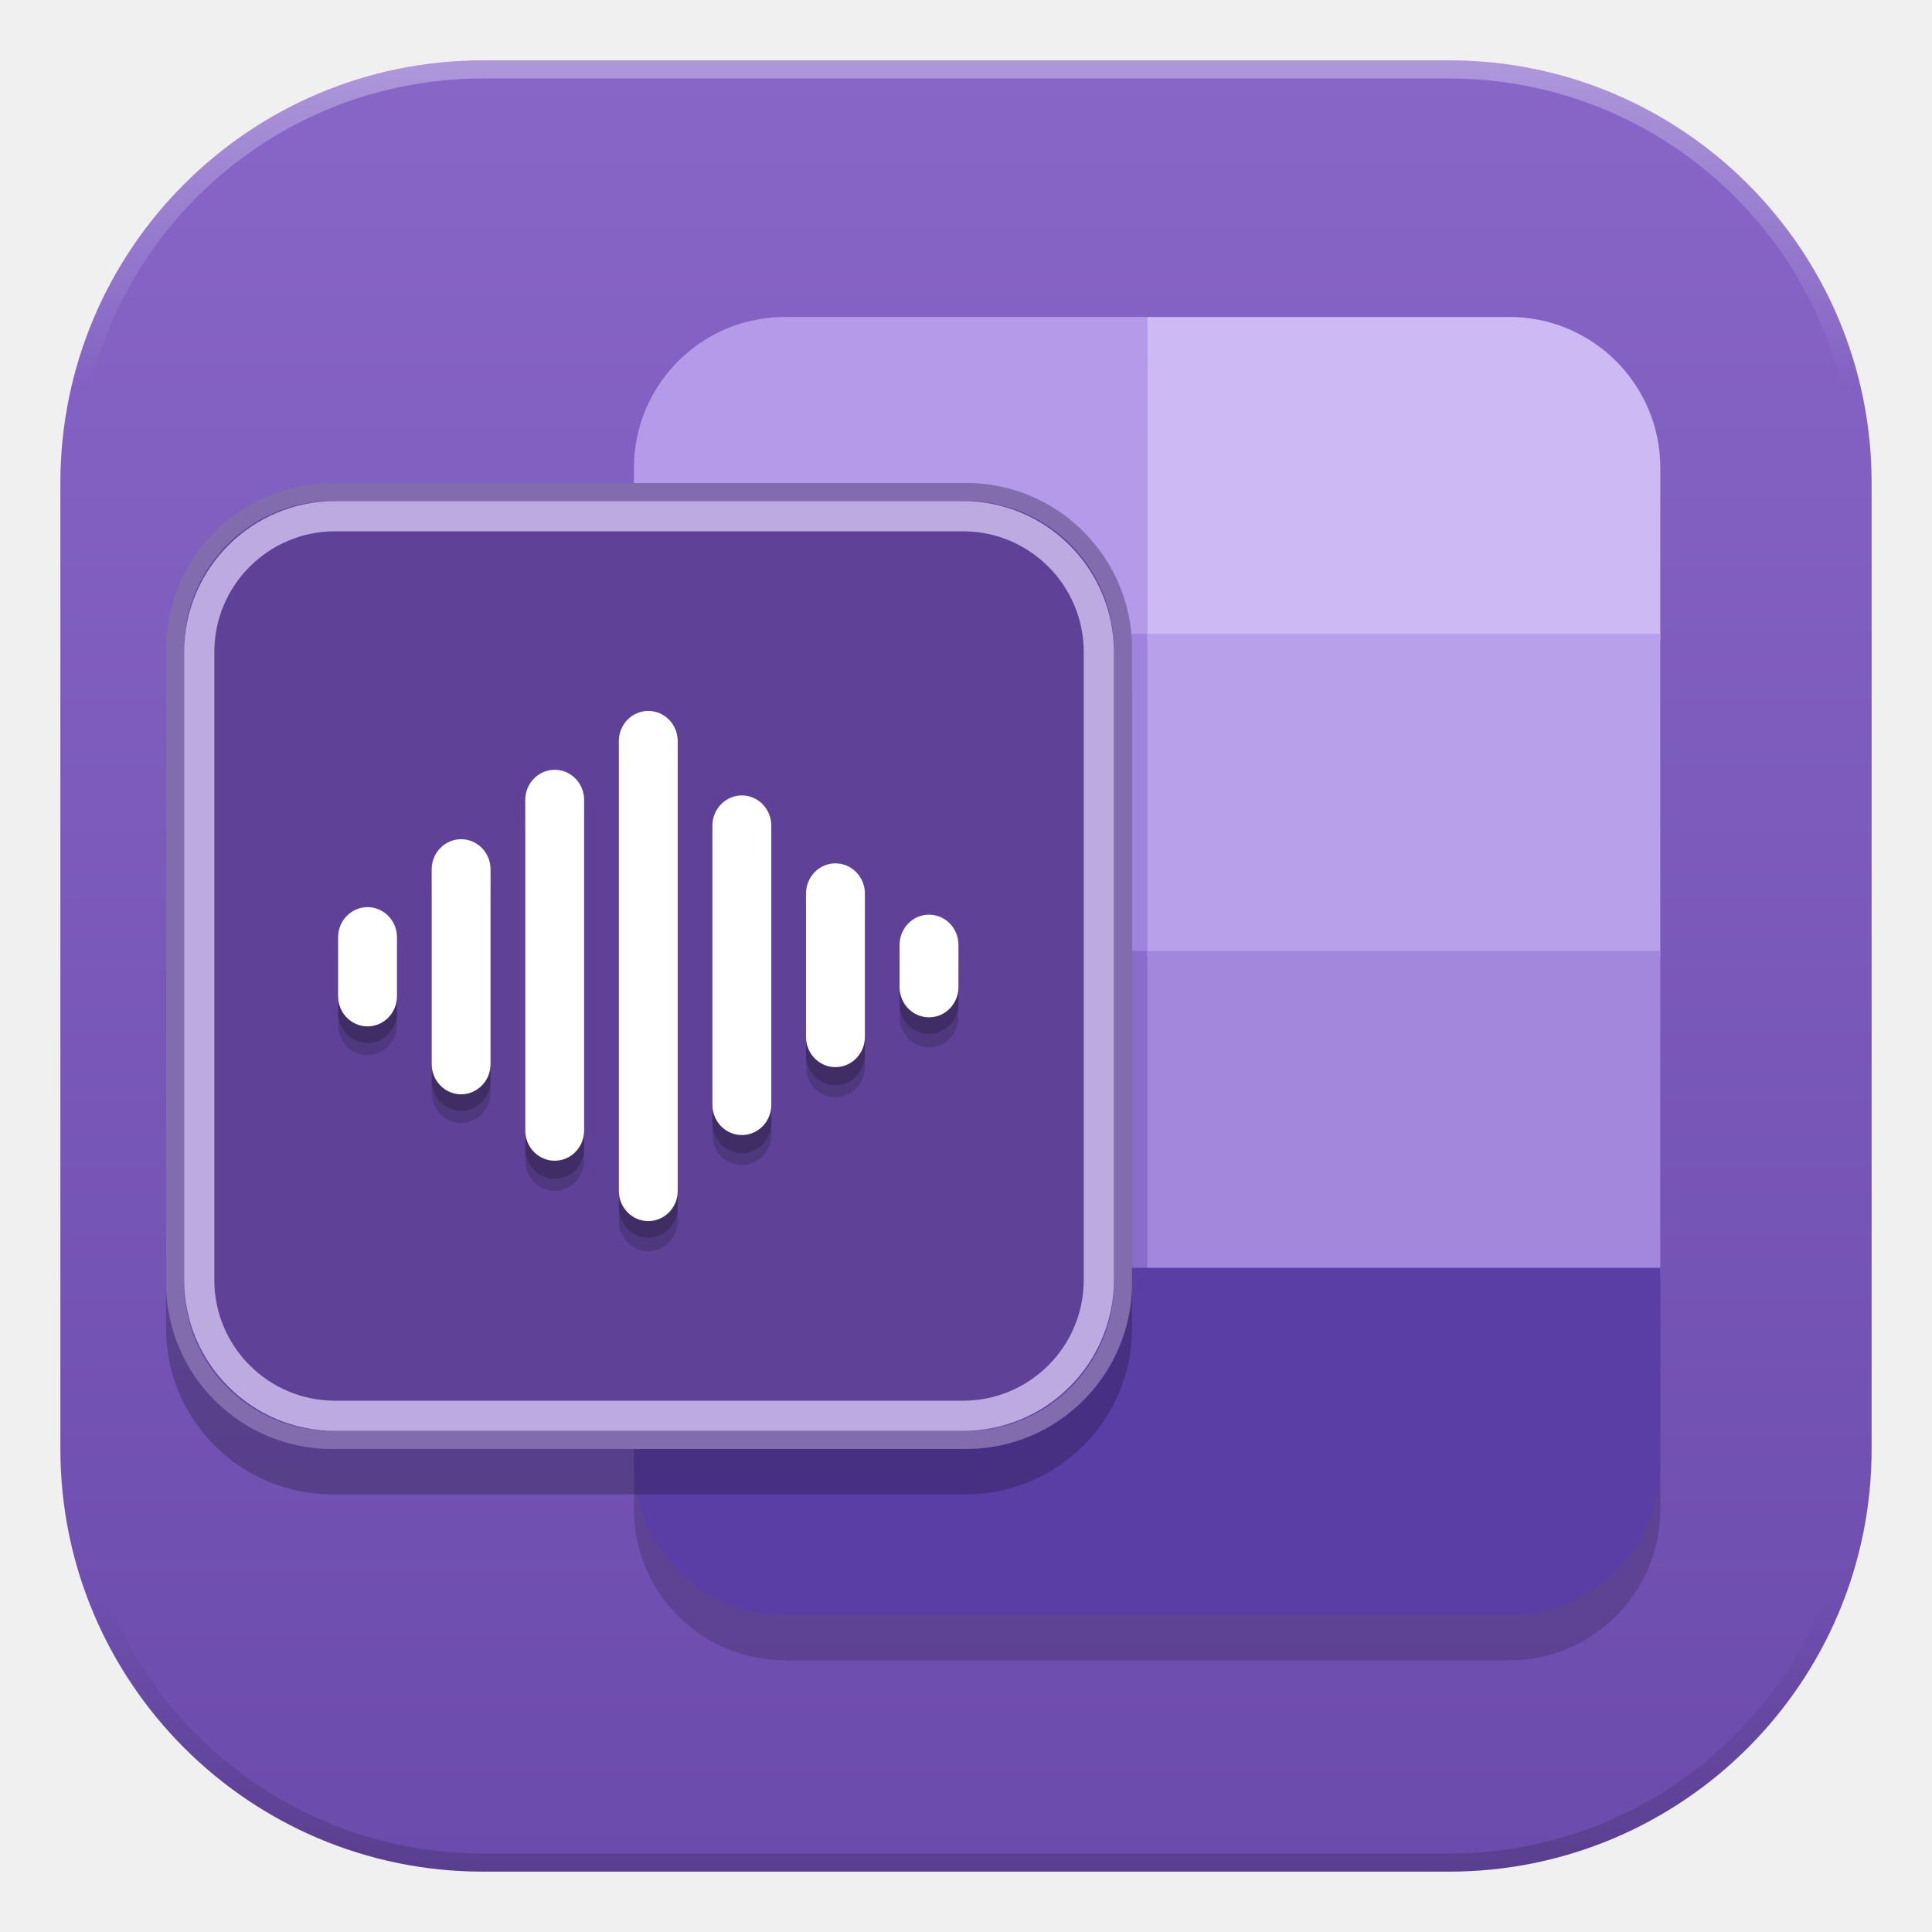
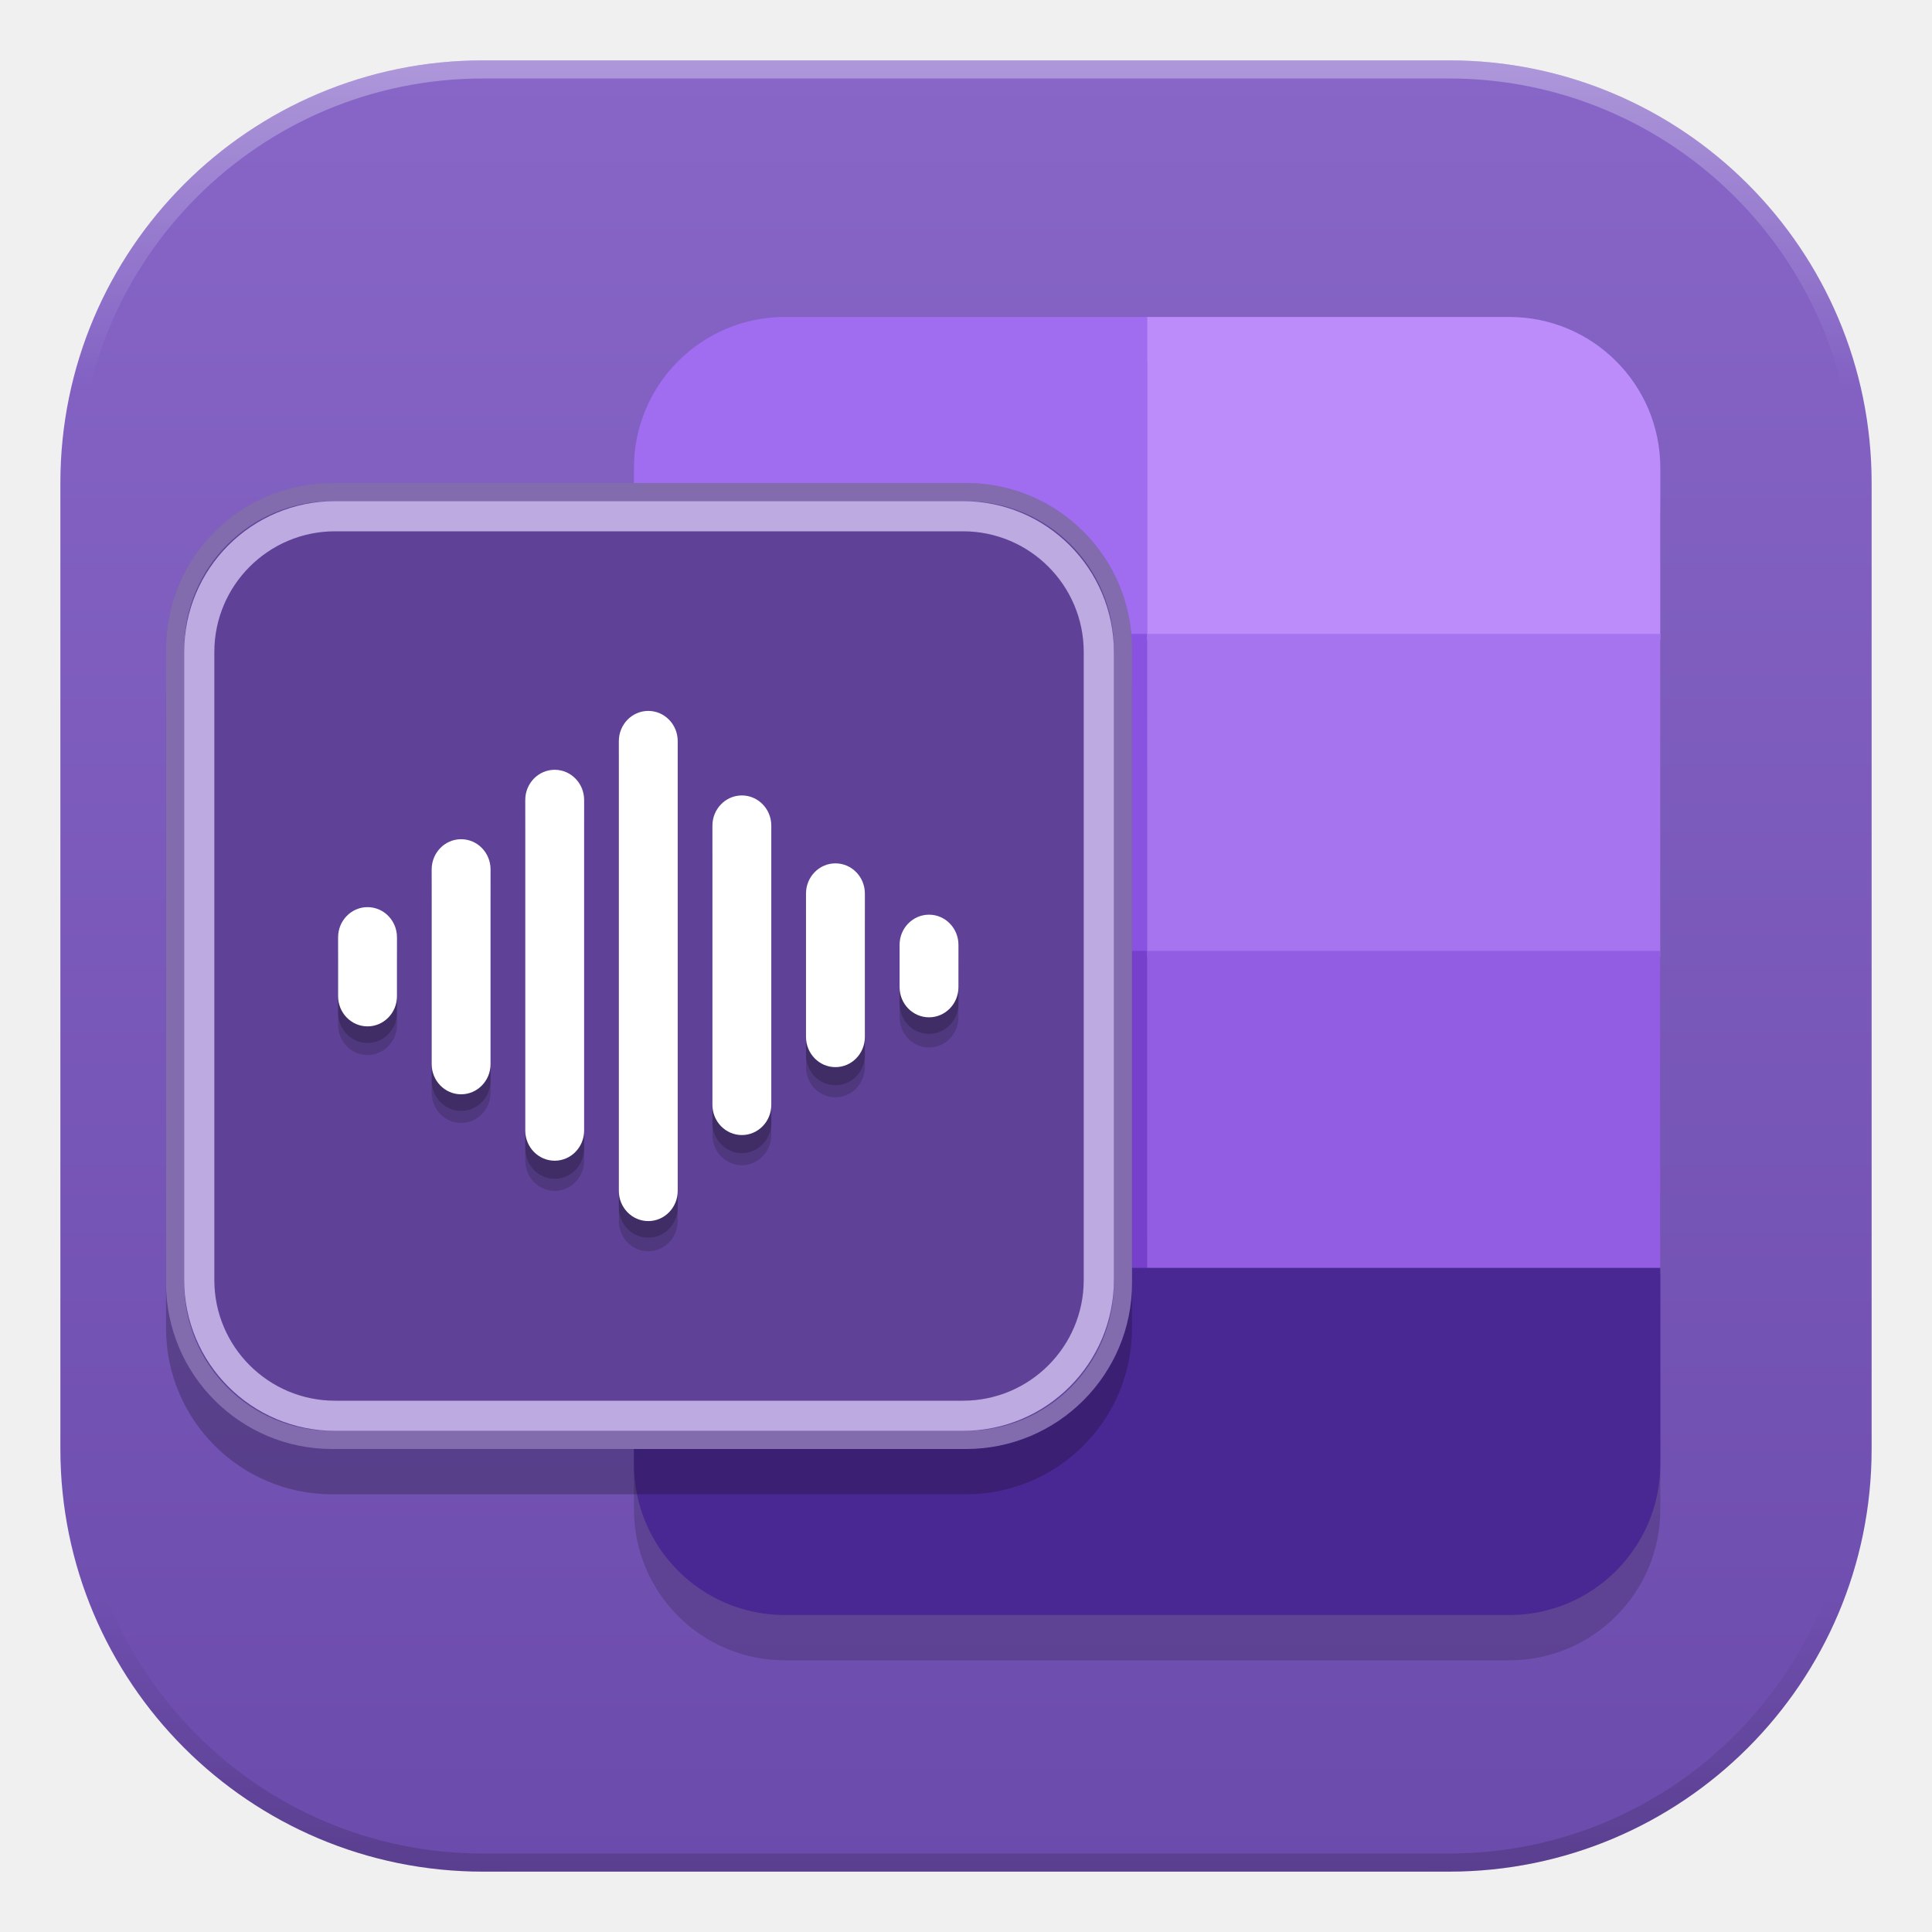
<svg xmlns="http://www.w3.org/2000/svg" viewBox="0 0 128 128">
  <defs>
    <linearGradient id="base" x1="0" y1="0" x2="0" y2="1">
      <stop offset="0" stop-color="#8766C8" />
      <stop offset="1" stop-color="#6B4BAB" />
    </linearGradient>
    <linearGradient id="edge" x1="0" y1="0" x2="0" y2="1">
      <stop offset="0" stop-color="#FFFFFF" stop-opacity=".32" />
      <stop offset=".18" stop-color="#FFFFFF" stop-opacity="0" />
      <stop offset=".85" stop-color="#000" stop-opacity="0" />
      <stop offset="1" stop-color="#000" stop-opacity=".16" />
    </linearGradient>
  </defs>
  <rect x="6" y="8" width="116" height="116" rx="29" fill="#000" opacity=".10" />
  <rect x="4" y="4" width="120" height="120" rx="28" fill="url(#base)" />
  <rect x="4.6" y="4.6" width="118.8" height="118.8" rx="27.4" fill="none" stroke="url(#edge)" stroke-width="1.2" />
  <rect x="42" y="21" width="68" height="86" rx="10" fill="#000" opacity=".16" transform="translate(0 3)" />
-   <path d="M52 21.0H76.0V42.4H42V31.0A10 10 0 0 1 52 21.0Z" fill="#B49AE8" />
-   <path d="M76.0 21.0H100.0A10 10 0 0 1 110.0 31.0V42.4H76.0V21.0Z" fill="#CDB9F3" />
-   <path d="M42 42.0H76.0V63.4H42V42.0Z" fill="#9F83DD" />
-   <path d="M76.0 42.0H110.0V63.4H76.0V42.0Z" fill="#B9A0EA" />
-   <path d="M42 63.0H76.0V84.4H42V63.0Z" fill="#8A6CCD" />
-   <path d="M76.0 63.0H110.0V84.4H76.0V63.0Z" fill="#A387DC" />
-   <path d="M42 84.0H110V97.0A10 10 0 0 1 100 107.0H52A10 10 0 0 1 42 97.0V84.0Z" fill="#5B3DA6" />
+   <path d="M52 21.0H76.0V42.4H42V31.0A10 10 0 0 1 52 21.0Z" fill="#A06CF0" />
+   <path d="M76.0 21.0H100.0A10 10 0 0 1 110.0 31.0V42.4H76.0V21.0Z" fill="#BC8CFA" />
+   <path d="M42 42.0H76.0V63.4H42V42.0Z" fill="#8A52E0" />
+   <path d="M76.0 42.0H110.0V63.4H76.0V42.0Z" fill="#A774F0" />
+   <path d="M42 63.0H76.0V84.4H42V63.0Z" fill="#7640CC" />
+   <path d="M76.0 63.0H110.0V84.4H76.0V63.0Z" fill="#925DE2" />
+   <path d="M42 84.0H110V97.0A10 10 0 0 1 100 107.0H52A10 10 0 0 1 42 97.0V84.0Z" fill="#4A2894" />
  <rect x="11" y="35" width="64" height="64" rx="11" fill="#000" opacity=".22" />
  <rect x="11" y="32" width="64" height="64" rx="11" fill="#5F4297" />
  <rect x="11.6" y="32.6" width="62.8" height="62.8" rx="10.4" fill="none" stroke="#FFFFFF" stroke-opacity=".22" stroke-width="1.2" />
  <rect x="13.2" y="34.2" width="59.6" height="59.6" rx="9" fill="none" stroke="#BCAAE0" stroke-width="2" />
  <g>
    <rect x="22.4" y="62.0" width="3.9" height="7.9" rx="2.0" fill="#000" opacity="0.16" />
    <rect x="28.6" y="57.5" width="3.9" height="16.9" rx="2.0" fill="#000" opacity="0.16" />
    <rect x="34.8" y="53.0" width="3.9" height="25.9" rx="2.0" fill="#000" opacity="0.16" />
    <rect x="41.0" y="49.1" width="3.9" height="33.8" rx="2.0" fill="#000" opacity="0.16" />
    <rect x="47.2" y="54.7" width="3.9" height="22.5" rx="2.0" fill="#000" opacity="0.16" />
    <rect x="53.4" y="59.2" width="3.9" height="13.5" rx="2.0" fill="#000" opacity="0.16" />
    <rect x="59.6" y="62.6" width="3.9" height="6.8" rx="2.0" fill="#000" opacity="0.16" />
    <rect x="22.4" y="61.2" width="3.9" height="7.9" rx="2.0" fill="#000" opacity="0.2" />
    <rect x="28.6" y="56.7" width="3.9" height="16.9" rx="2.0" fill="#000" opacity="0.2" />
    <rect x="34.8" y="52.2" width="3.9" height="25.9" rx="2.0" fill="#000" opacity="0.2" />
    <rect x="41.0" y="48.2" width="3.9" height="33.8" rx="2.0" fill="#000" opacity="0.2" />
    <rect x="47.2" y="53.9" width="3.9" height="22.5" rx="2.0" fill="#000" opacity="0.2" />
    <rect x="53.4" y="58.4" width="3.9" height="13.5" rx="2.0" fill="#000" opacity="0.2" />
    <rect x="59.6" y="61.7" width="3.9" height="6.8" rx="2.0" fill="#000" opacity="0.2" />
    <rect x="22.4" y="60.1" width="3.9" height="7.9" rx="2.0" fill="#FFFFFF" opacity="1" />
    <rect x="28.6" y="55.6" width="3.9" height="16.9" rx="2.0" fill="#FFFFFF" opacity="1" />
    <rect x="34.8" y="51.0" width="3.9" height="25.9" rx="2.0" fill="#FFFFFF" opacity="1" />
    <rect x="41.0" y="47.1" width="3.9" height="33.8" rx="2.0" fill="#FFFFFF" opacity="1" />
    <rect x="47.2" y="52.7" width="3.9" height="22.5" rx="2.0" fill="#FFFFFF" opacity="1" />
    <rect x="53.4" y="57.2" width="3.9" height="13.5" rx="2.0" fill="#FFFFFF" opacity="1" />
    <rect x="59.6" y="60.6" width="3.9" height="6.8" rx="2.0" fill="#FFFFFF" opacity="1" />
  </g>
</svg>
